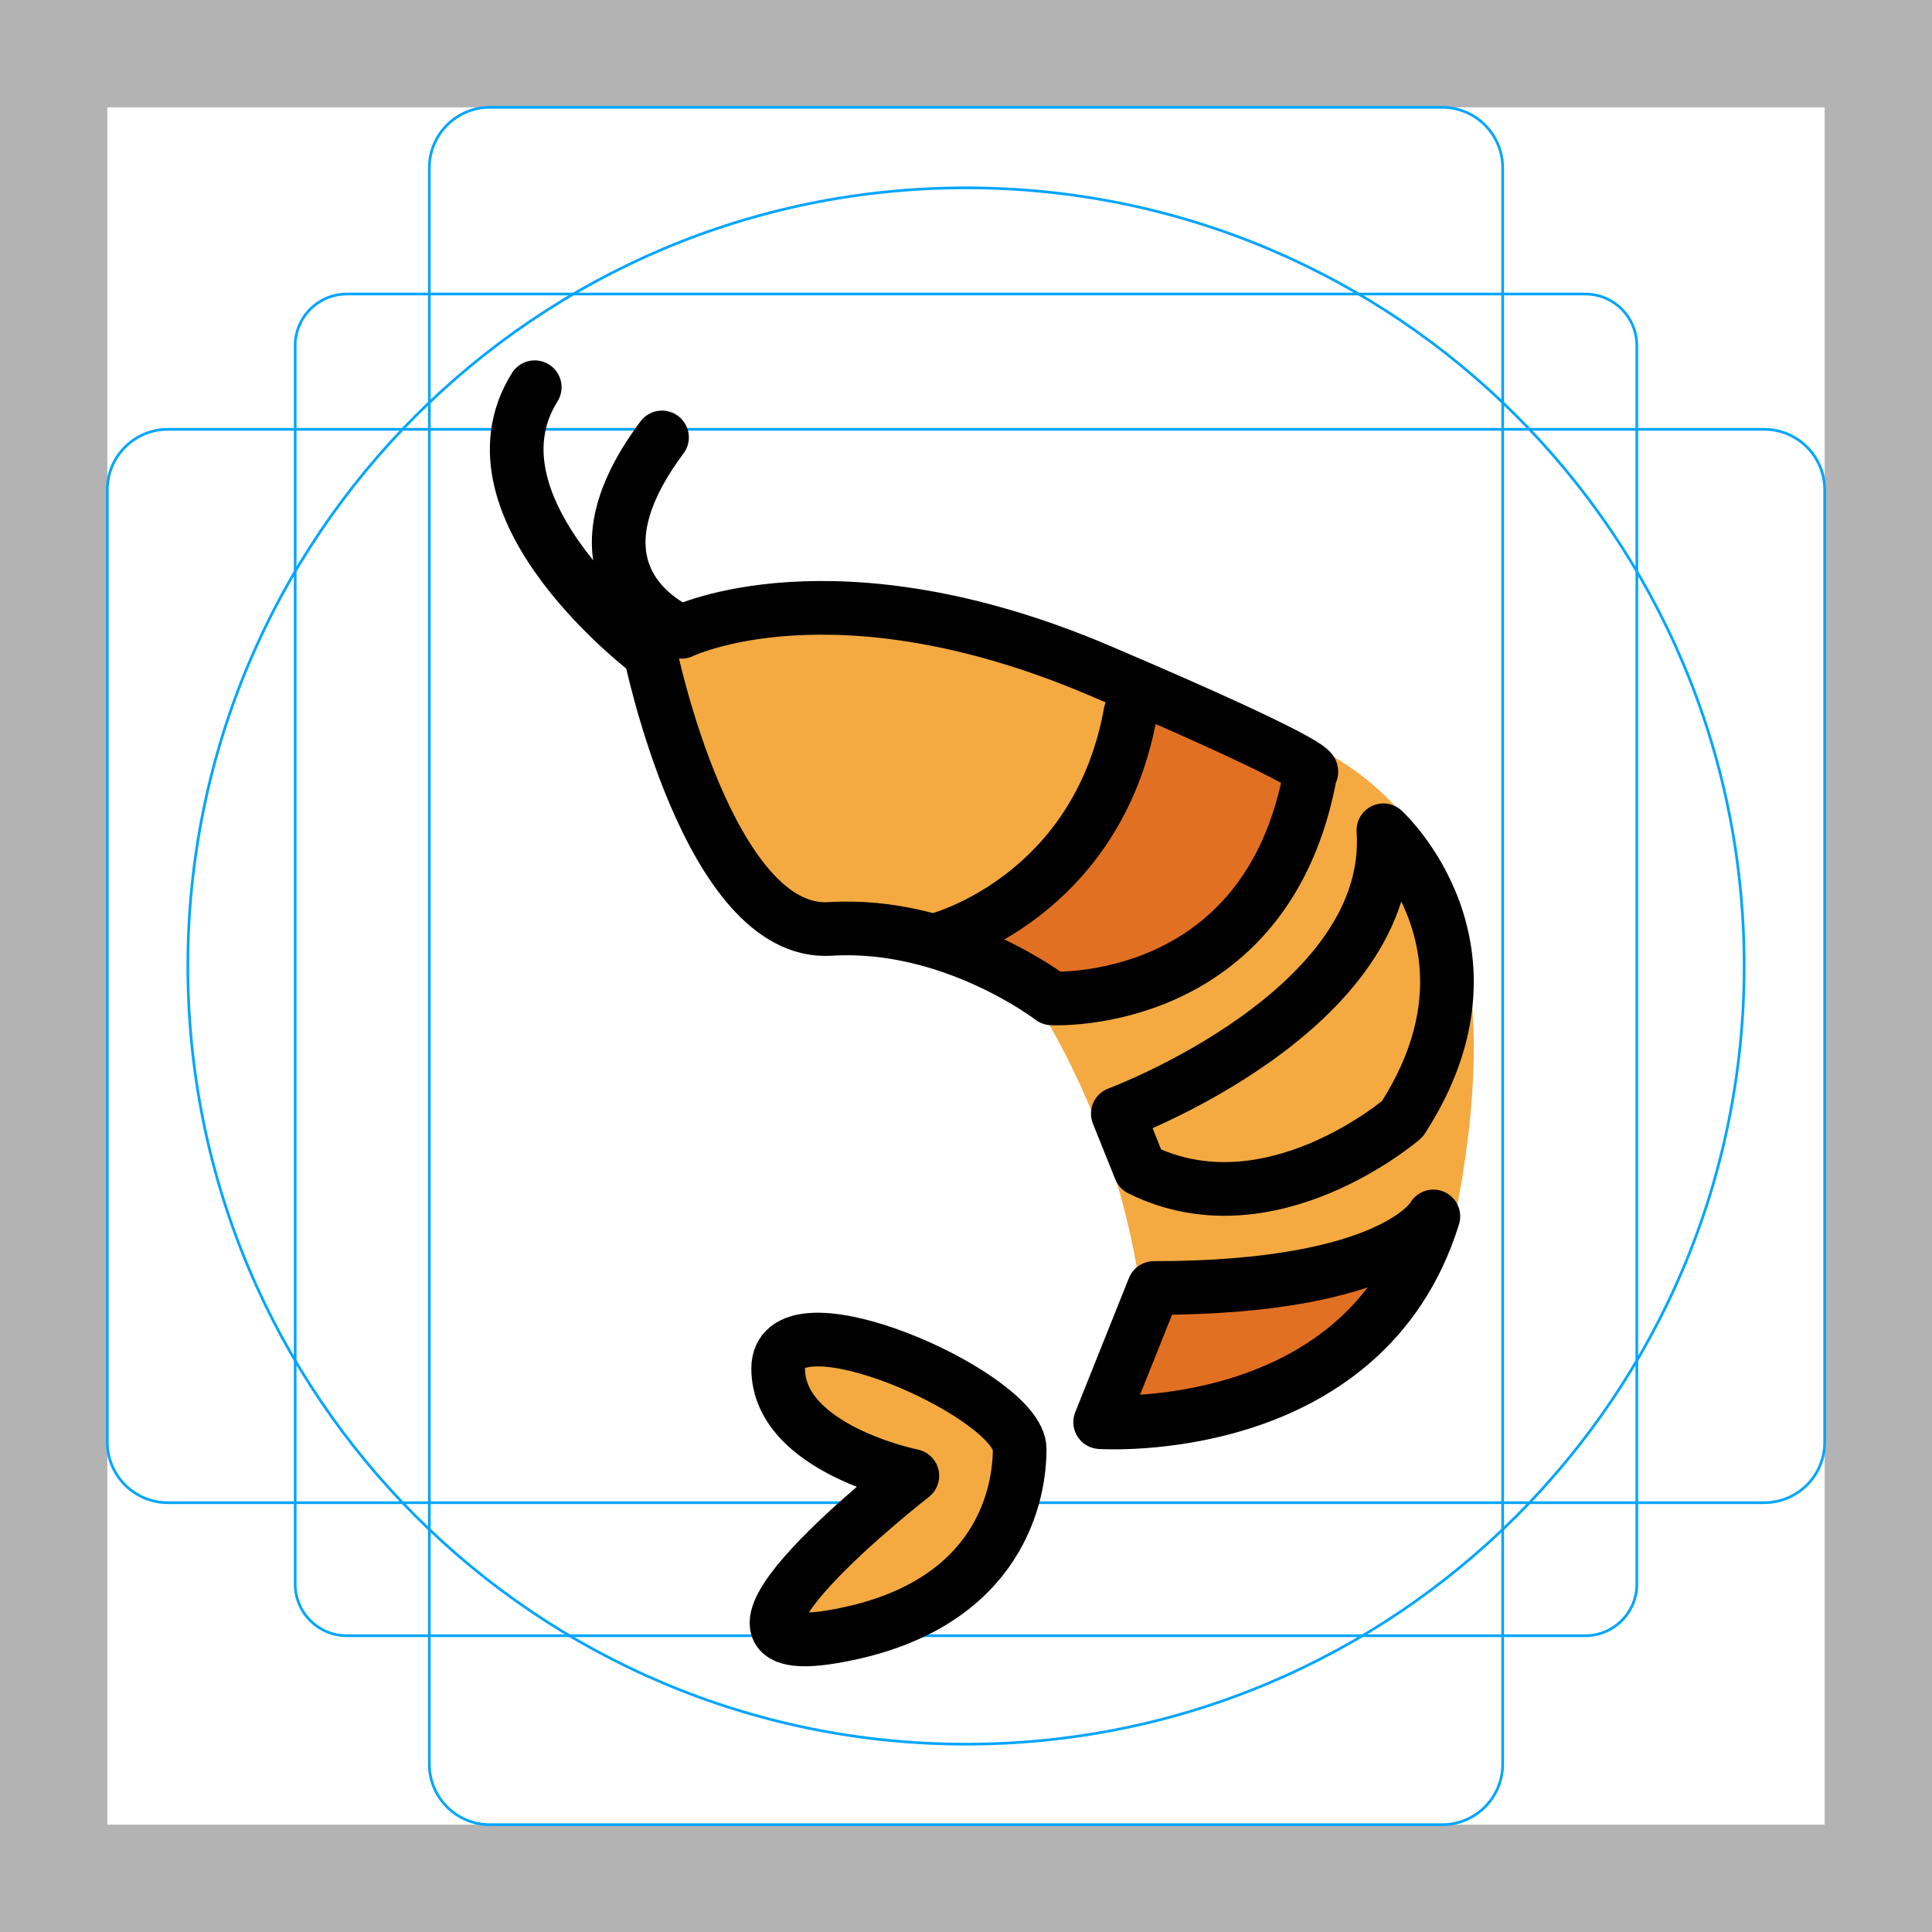
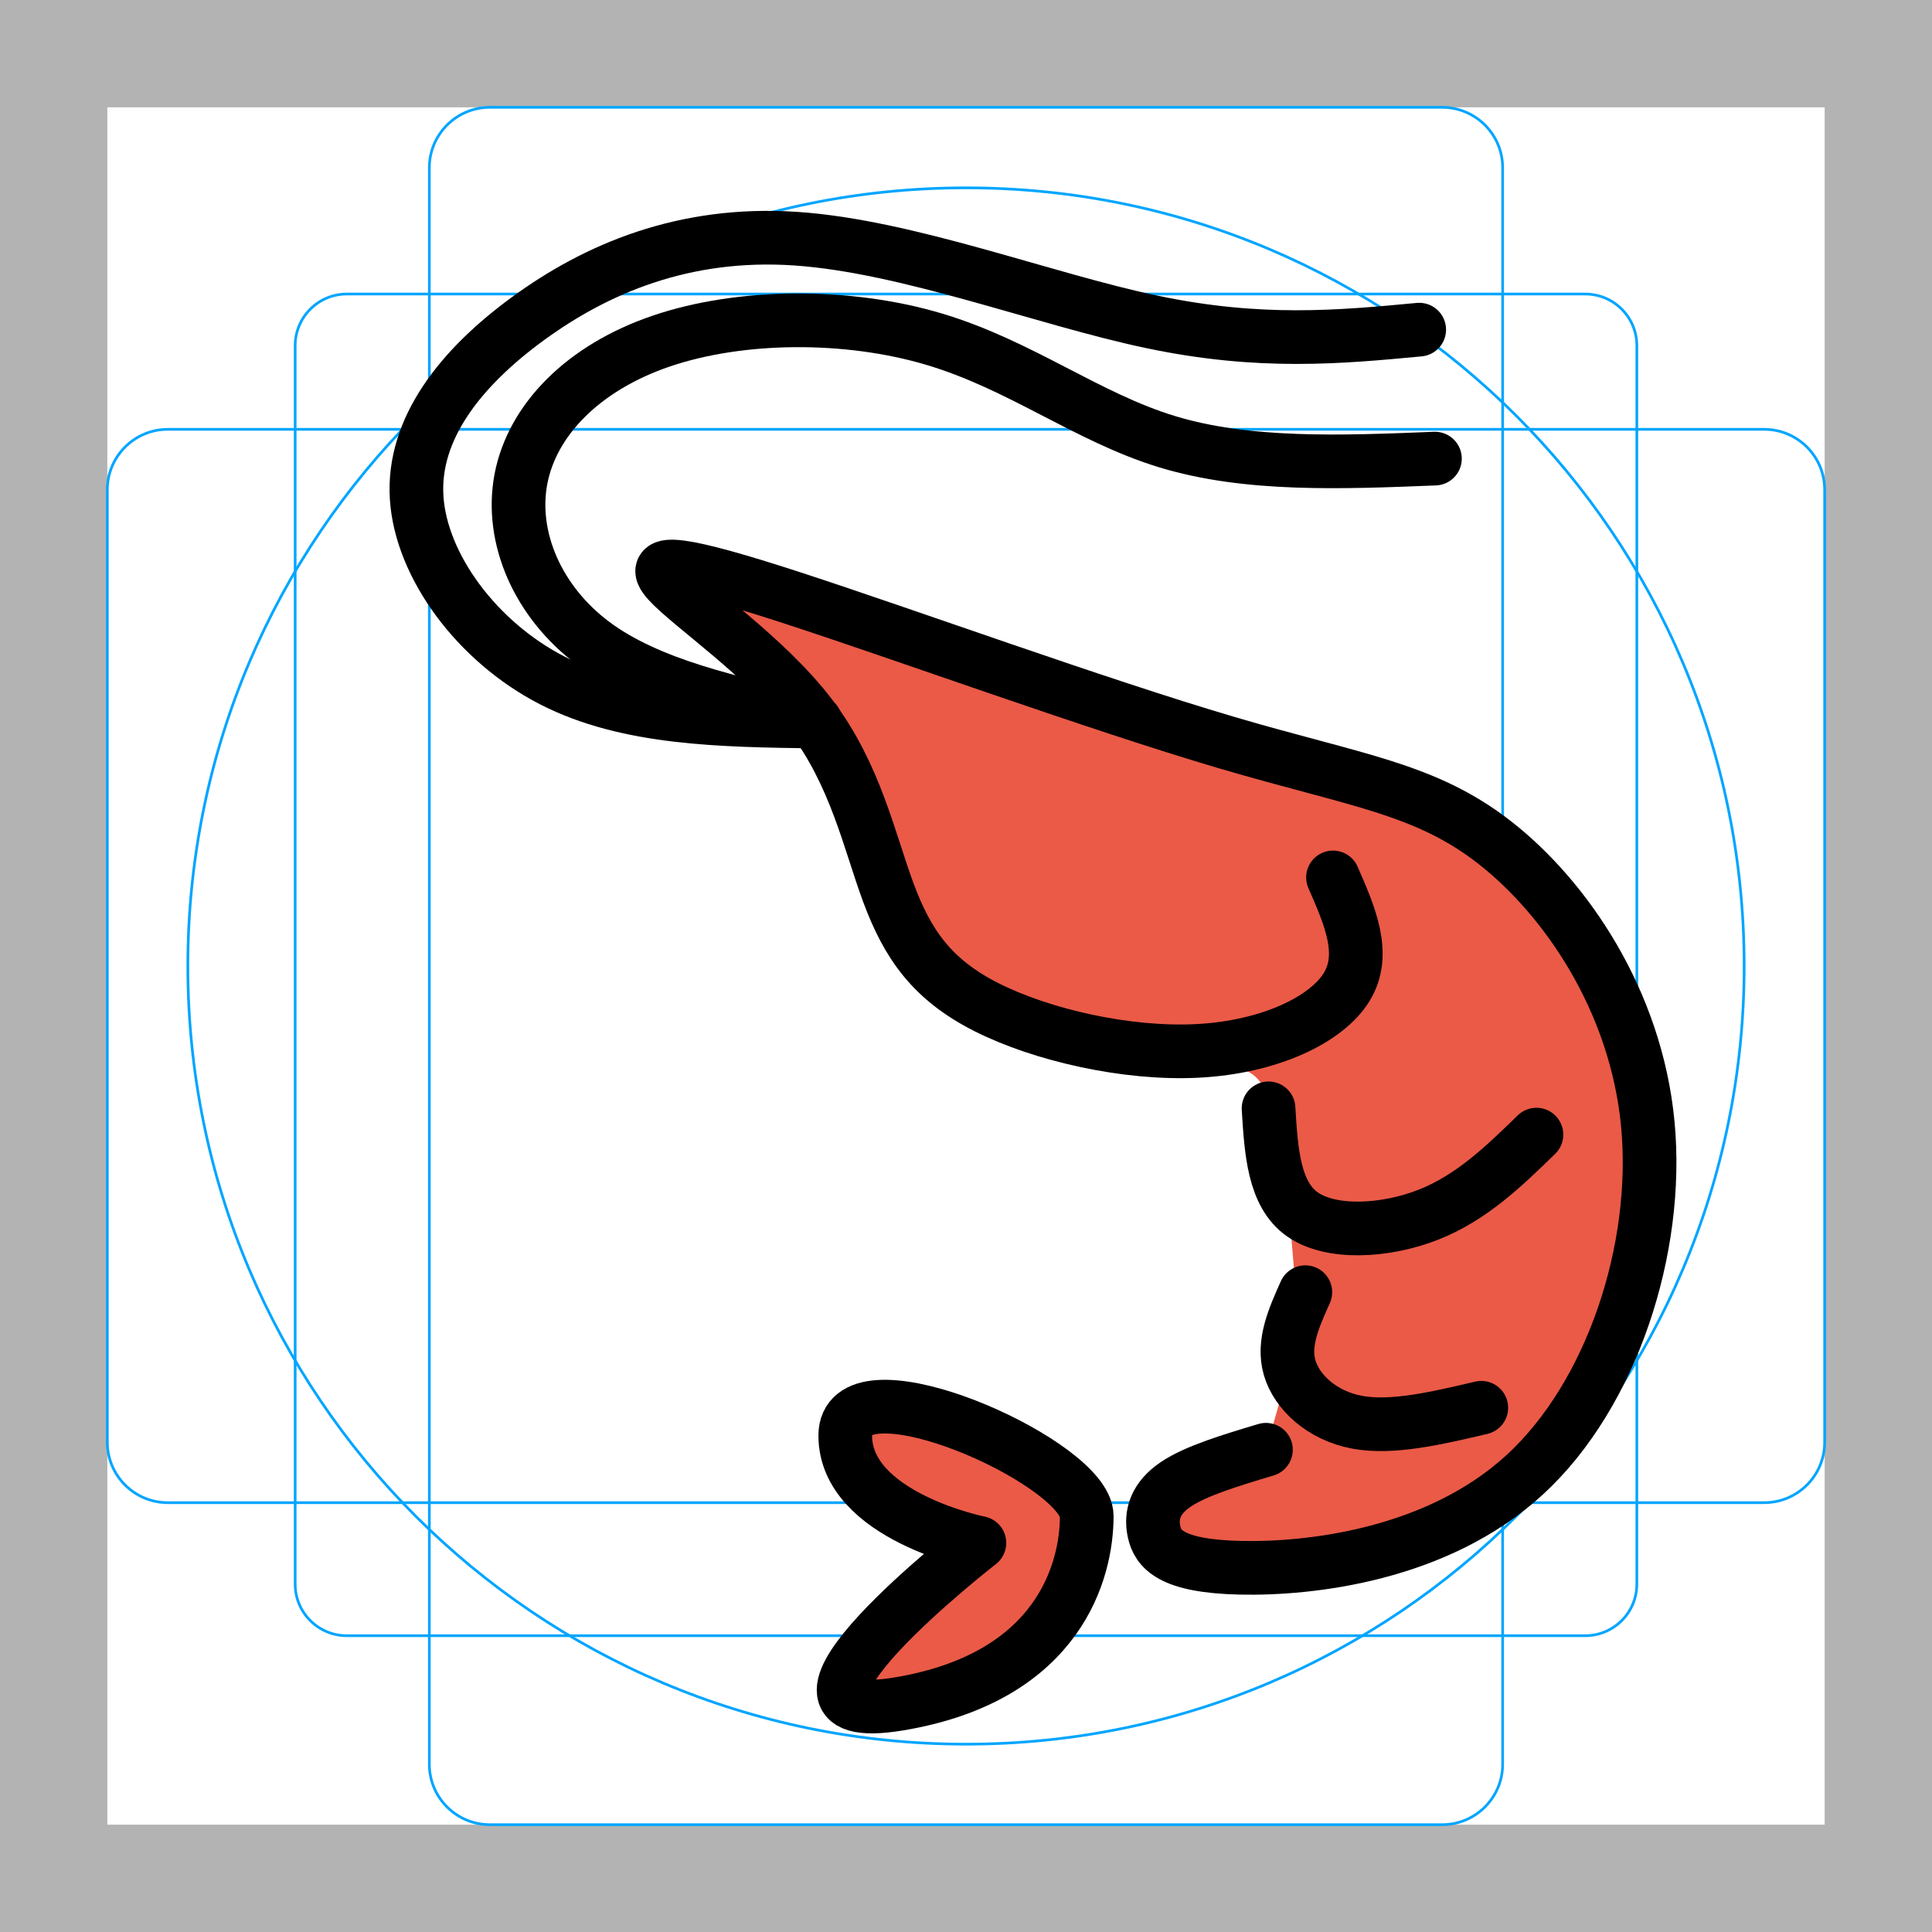
<svg xmlns="http://www.w3.org/2000/svg" id="emoji" viewBox="0 0 72 72">
  <g id="grid">
    <path fill="#b3b3b3" d="M68,4V68H4V4H68m4-4H0V72H72V0Z" />
    <path fill="none" stroke="#00a5ff" stroke-miterlimit="10" stroke-width="0.1" d="M12.923,10.958H59.077A1.923,1.923,0,0,1,61,12.881V59.035a1.923,1.923,0,0,1-1.923,1.923H12.923A1.923,1.923,0,0,1,11,59.035V12.881A1.923,1.923,0,0,1,12.923,10.958Z" />
    <rect x="16" y="4" rx="2.254" width="40" height="64" fill="none" stroke="#00a5ff" stroke-miterlimit="10" stroke-width="0.1" />
    <rect x="16" y="4" rx="2.254" width="40" height="64" transform="translate(72) rotate(90)" fill="none" stroke="#00a5ff" stroke-miterlimit="10" stroke-width="0.1" />
    <circle cx="36" cy="36" r="29" fill="none" stroke="#00a5ff" stroke-miterlimit="10" stroke-width="0.1" />
  </g>
  <g id="color">
-     <path fill="#F4AA41" stroke="none" d="M39,38c1.844,3.194,2.984,6.554,3.5,10.061c0,0,2.032,3.025,4.708,1.112 c2.676-1.913,6.999-3.726,6.999-3.726c1.77-8.734,0.354-14.92-5.335-17.69L39,38z" />
-     <path fill="#F4AA41" stroke="#F4AA41" stroke-miterlimit="10" d="M24.237,24.352c0,0,2.164,10.551,6.702,10.268 c4.539-0.283,8.255,2.588,8.255,2.588s8.051,0.434,9.646-8.423c0,0,0.975-0.024-7.84-3.784 c-9.913-4.229-15.602-1.455-15.602-1.455L24.237,24.352z" />
-     <path fill="#E27022" stroke="none" d="M36,34.562c0,0,7-4.562,6-8.562l7,3c0,0-2,7-9,8L36,34.562z" />
-     <path fill="#F4AA41" stroke="none" d="M34,55c0,0-5-1-5-4c0-2.812,7.91,0.527,8.899,2.604C37.965,53.742,38,53.875,38,54c0,2-1,6-7,7 S34,55,34,55z" />
-     <path fill="#E27022" stroke="none" d="M41,53c0,0,9.833,0.667,12.417-7.667C53.417,45.333,52,48,43,48L41,53z" />
-     <path fill="#F4AA41" stroke="none" d="M41.658,41.501c0,0,10.348-3.833,9.897-10.559c0,0,4.822,4.409,0.705,10.76 c0,0-4.95,4.276-9.769,1.874L41.658,41.501z" />
+     <path fill="#EA5A47" stroke="none" d="m48.404 49.73c-0.252-3.494-0.504-6.987-1.043-8.603-0.539-1.616-1.366-1.353-3.368-1.588s-5.181-0.97-7.224-2c-2.043-1.03-2.952-2.358-3.662-4.268-0.71-1.91-1.223-4.402-2.899-6.603-1.676-2.201-4.518-4.111-5.31-4.996-0.792-0.885 0.466-0.746 4.653 0.619 4.188 1.364 11.306 3.952 16.15 5.381s7.414 1.7 10.021 3.743c2.607 2.043 5.25 5.856 5.687 10.485 0.436 4.629-1.333 10.074-4.589 13.063s-7.997 3.523-10.602 3.464c-2.605-0.058-3.074-0.71-3.211-1.347-0.137-0.636 0.059-1.256 0.81-1.762 0.751-0.506 2.056-0.898 3.36-1.289" />
+     <path fill="#EA5A47" stroke="none" d="m36.5 57.5 s-5-1-5-4c0-2.812 7.91 0.527 8.899 2.604 0.066 0.138 0.101 0.271 0.101 0.396 0 2-1 6-7 7s3-6 3-6z" />
  </g>
  <g id="hair" />
  <g id="skin" />
  <g id="skin-shadow" />
  <g id="line">
-     <path fill="none" stroke="#000000" stroke-linecap="round" stroke-linejoin="round" stroke-miterlimit="10" stroke-width="2" d="M35,35c0,0,5.888-1.552,7.129-8.441" />
-     <path fill="none" stroke="#000000" stroke-linecap="round" stroke-linejoin="round" stroke-miterlimit="10" stroke-width="2" d="M24.671,16.302c-4.016,5.373,0.727,7.244,0.727,7.244S31.087,20.771,41,25c8.815,3.76,7.84,3.784,7.84,3.784 c-1.596,8.857-9.646,8.423-9.646,8.423s-3.716-2.871-8.255-2.588c-4.539,0.283-6.702-10.268-6.702-10.268 s-7.164-5.355-4.309-9.921" />
-     <path fill="none" stroke="#000000" stroke-linecap="round" stroke-linejoin="round" stroke-miterlimit="10" stroke-width="2" d="M41.658,41.501c0,0,10.348-3.833,9.897-10.559c0,0,4.822,4.409,0.705,10.76c0,0-4.95,4.276-9.769,1.874 L41.658,41.501z" />
-     <path fill="none" stroke="#000000" stroke-linecap="round" stroke-linejoin="round" stroke-miterlimit="10" stroke-width="2" d="M41,53c0,0,9.833,0.667,12.417-7.667C53.417,45.333,52,48,43,48L41,53z" />
-     <path fill="none" stroke="#000000" stroke-linecap="round" stroke-linejoin="round" stroke-miterlimit="10" stroke-width="2" d="M34,55c0,0-5-1-5-4c0-2.812,7.91,0.527,8.899,2.604C37.965,53.742,38,53.875,38,54c0,2-1,6-7,7S34,55,34,55z" />
+     <path fill="none" stroke="#000000" stroke-linecap="round" stroke-linejoin="round" stroke-miterlimit="10" stroke-width="2" d="m49.677 32.699c0.629 1.433 1.258 2.866 0.507 4.088-0.752 1.222-2.883 2.236-5.538 2.376s-5.833-0.594-7.876-1.625c-2.043-1.03-2.952-2.358-3.662-4.268-0.71-1.91-1.223-4.402-2.899-6.603-1.676-2.201-4.518-4.111-5.31-4.996-0.792-0.885 0.466-0.746 4.653 0.619 4.188 1.364 11.306 3.952 16.15 5.381s7.414 1.7 10.021 3.743c2.607 2.043 5.25 5.856 5.687 10.485 0.436 4.629-1.333 10.074-4.589 13.063s-7.997 3.523-10.602 3.464c-2.605-0.058-3.074-0.71-3.211-1.347-0.137-0.636 0.059-1.256 0.81-1.762 0.751-0.506 2.056-0.898 3.36-1.289" />
+     <path fill="none" stroke="#000000" stroke-linecap="round" stroke-linejoin="round" stroke-miterlimit="10" stroke-width="2" d="m30.383 26.89c-3.096-0.681-6.193-1.362-8.266-2.907-2.073-1.545-3.121-3.956-2.702-6.14 0.419-2.184 2.305-4.14 5.24-5.136 2.935-0.996 6.917-1.031 10.149-0.069 3.232 0.961 5.712 2.917 8.699 3.825 2.987 0.908 6.48 0.768 9.973 0.628" />
+     <path fill="none" stroke="#000000" stroke-linecap="round" stroke-linejoin="round" stroke-miterlimit="10" stroke-width="2" d="m30.383 26.89c-3.501-0.047-7.004-0.095-9.803-1.533-2.799-1.438-4.895-4.268-5.053-6.818s1.624-4.821 4.15-6.665 5.795-3.26 9.97-2.98c4.175 0.28 9.255 2.255 13.28 3.102 4.025 0.847 6.994 0.568 9.963 0.289" />
+     <path fill="none" stroke="#000000" stroke-linecap="round" stroke-linejoin="round" stroke-miterlimit="10" stroke-width="2" d="m57.259 42.284c-1.207 1.175-2.414 2.349-4.029 2.985-1.615 0.636-3.637 0.734-4.698-0.016-1.061-0.75-1.159-2.349-1.257-3.948" />
+     <path fill="none" stroke="#000000" stroke-linecap="round" stroke-linejoin="round" stroke-miterlimit="10" stroke-width="2" d="m55.204 52.463c-1.663 0.391-3.327 0.783-4.632 0.539-1.305-0.244-2.251-1.125-2.513-2.039-0.262-0.914 0.163-1.86 0.587-2.807" />
+     <path fill="none" stroke="#000000" stroke-linecap="round" stroke-linejoin="round" stroke-miterlimit="10" stroke-width="2" d="m36.5 57.5 s-5-1-5-4c0-2.812 7.91 0.527 8.899 2.604 0.066 0.138 0.101 0.271 0.101 0.396 0 2-1 6-7 7s3-6 3-6z" />
  </g>
</svg>
